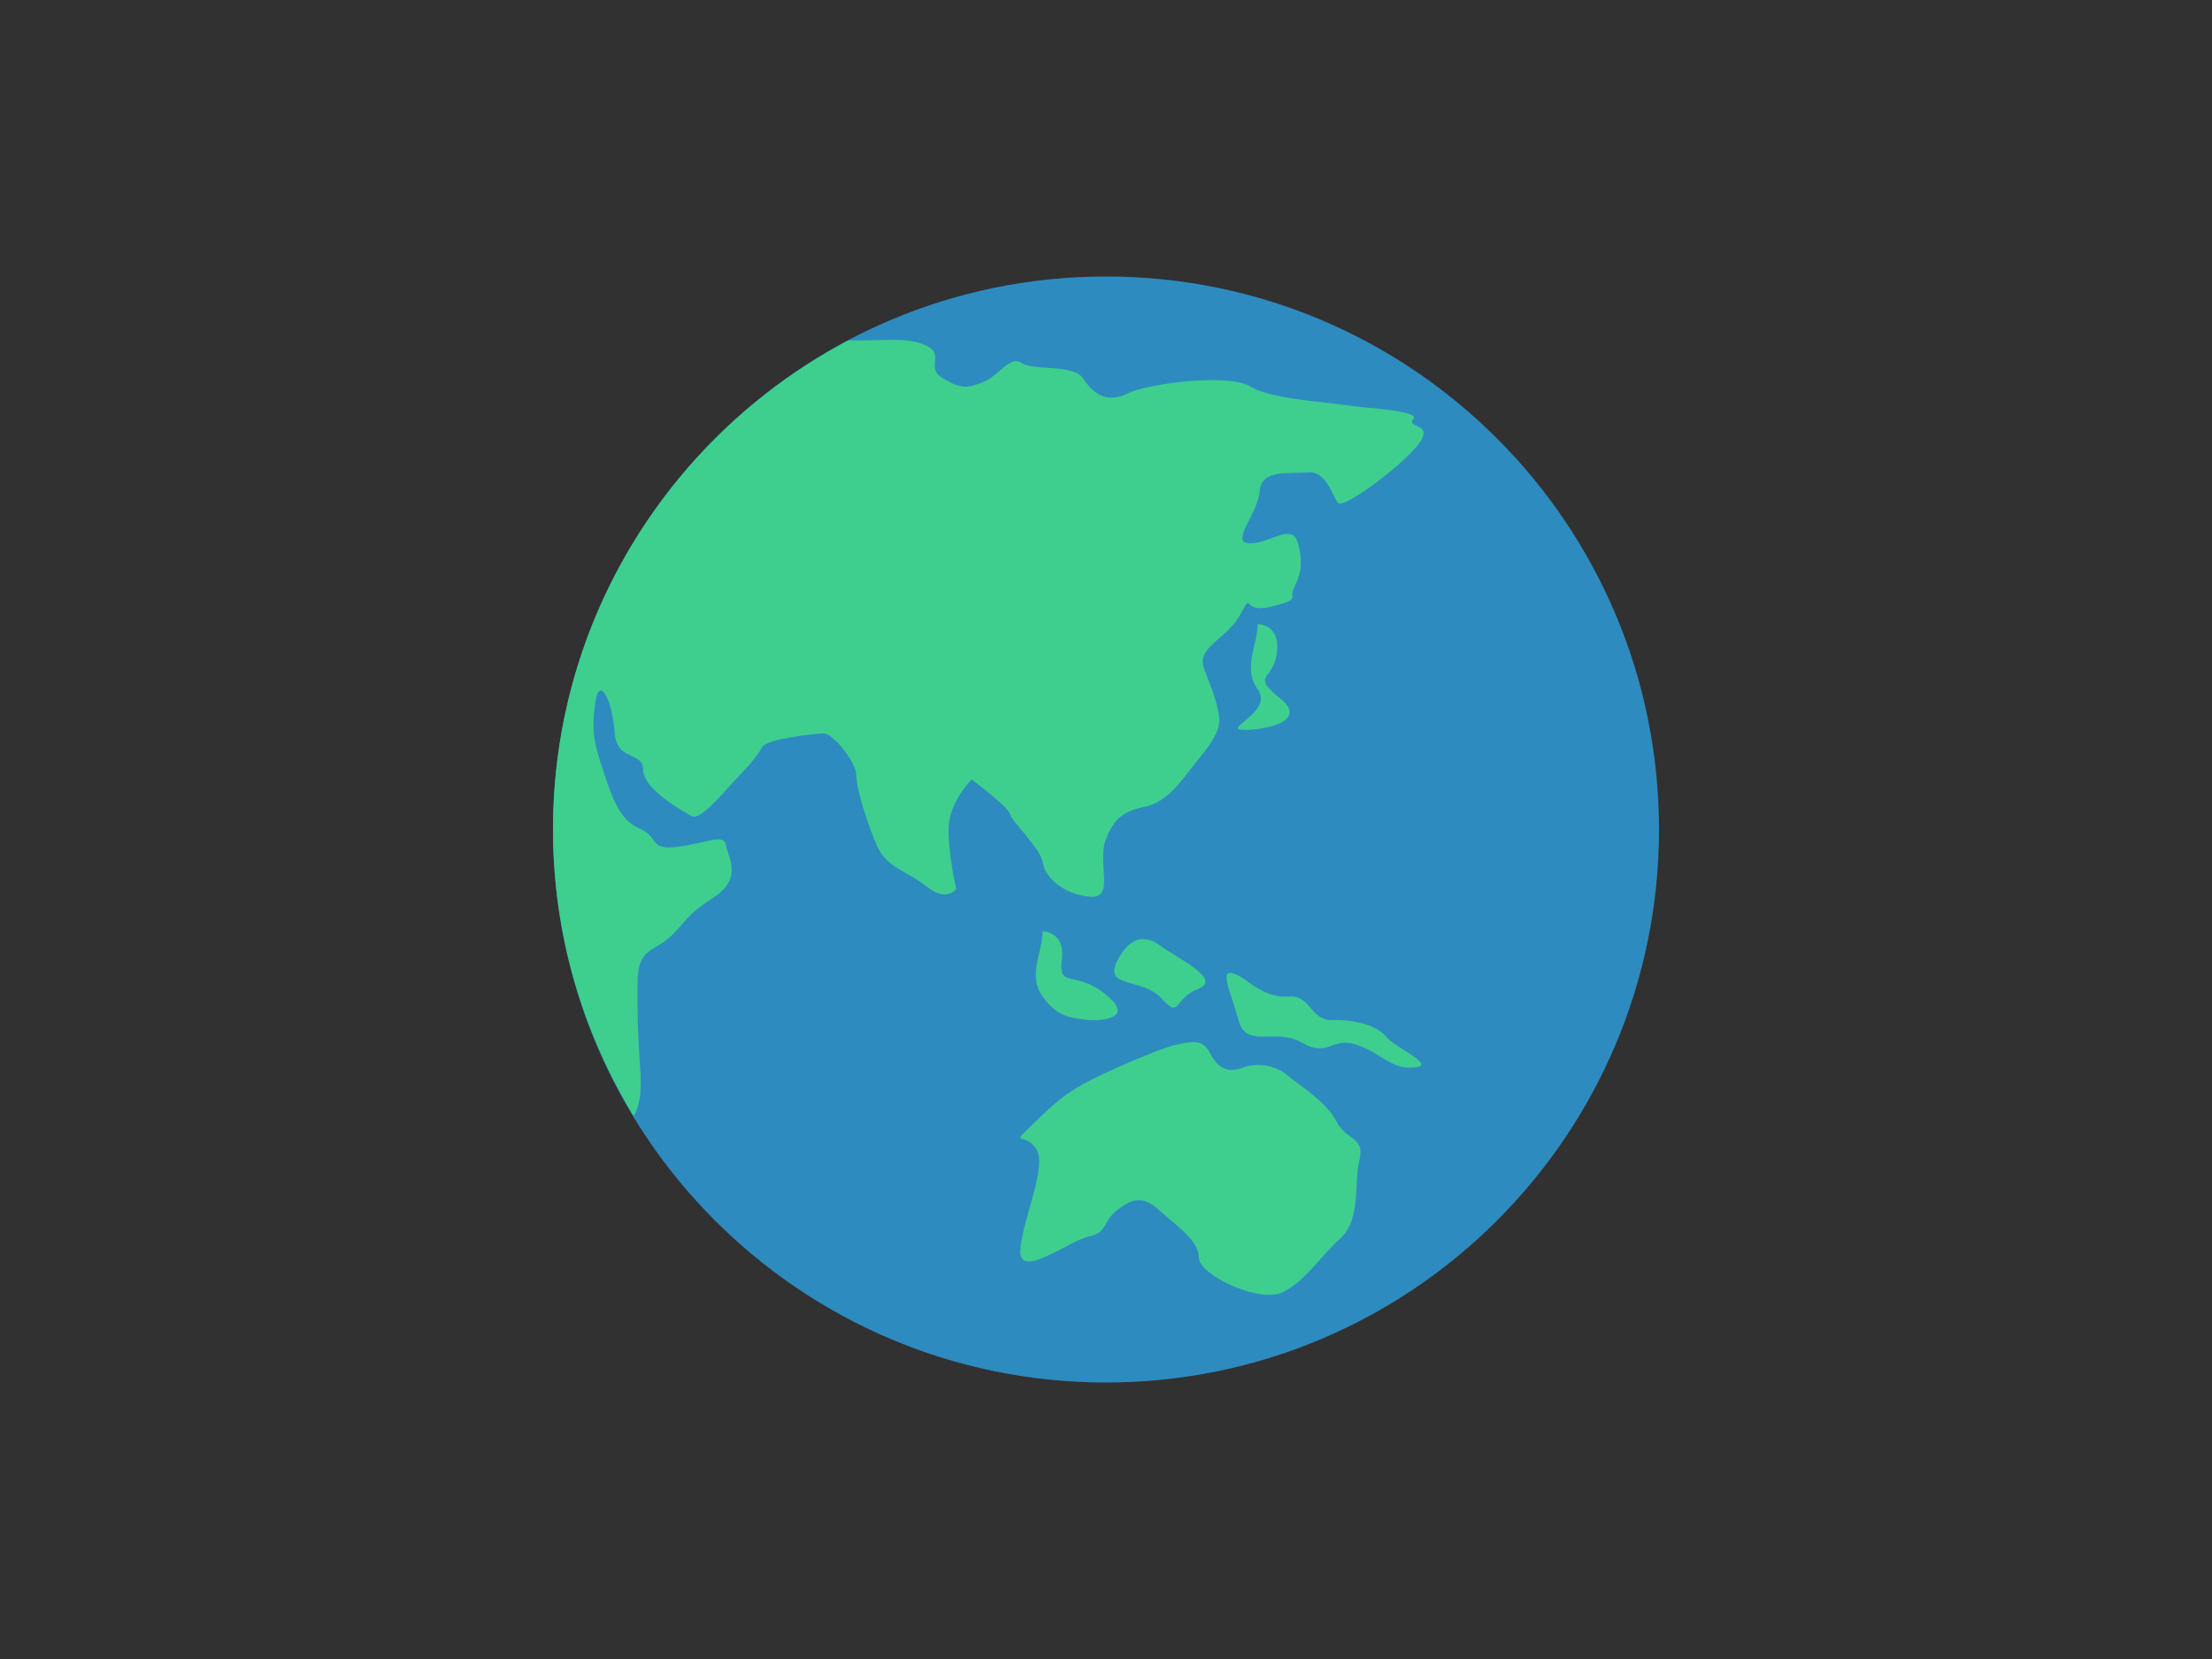
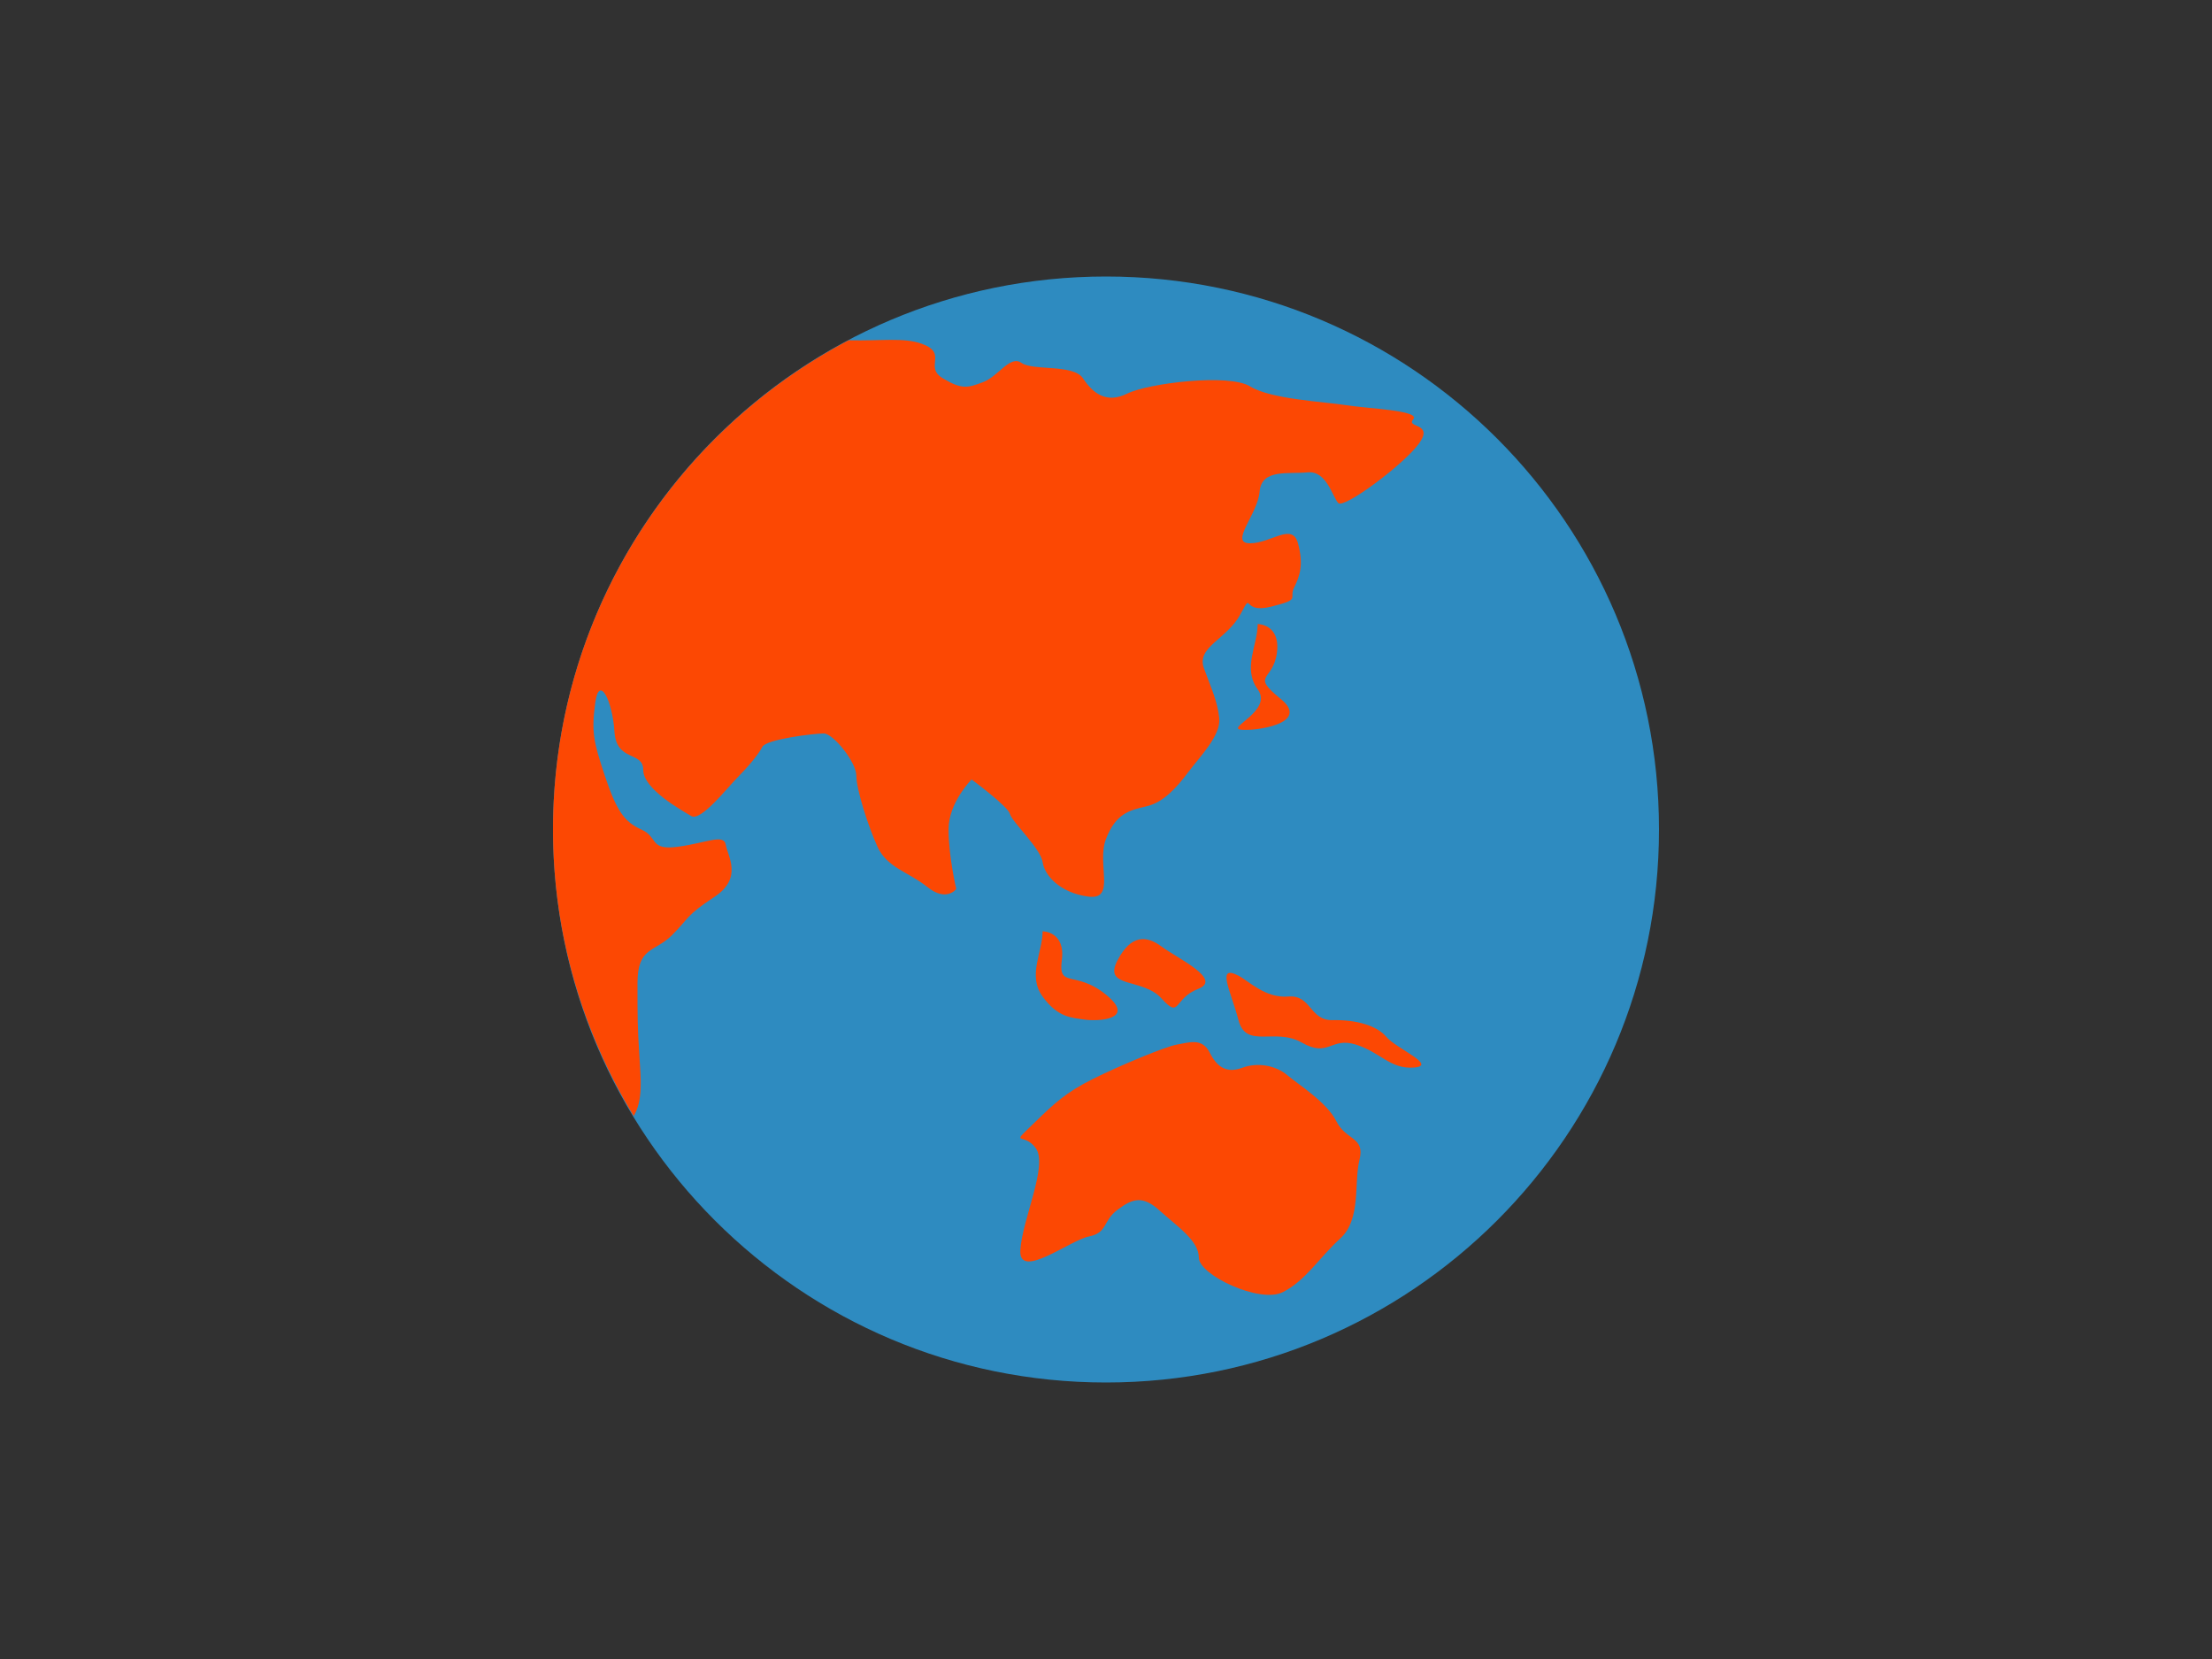
<svg xmlns="http://www.w3.org/2000/svg" width="640" height="480" fill="none">
  <path fill="#313131" d="M0 0h640v480H0z" />
  <g clip-path="url(#a)">
    <path fill="#2E8BC0" d="M320 400c88.366 0 160-71.634 160-160S408.366 80 320 80s-160 71.634-160 160 71.634 160 160 160Z" />
-     <path fill="#3ECF8E" d="M184.996 305.556c-.552-8.889-.552-10.552-.552-21.112 0-10.56 4.996-8.888 10-13.884 5.005-4.996 3.894-5.556 12.223-11.031 8.329-5.476 3.893-11.742 3.333-15.076-.56-3.333-5.556-.56-13.893.543-8.338 1.102-5.547-2.774-10.551-4.996-5.005-2.222-7.218-5.556-10.56-15.556-3.343-10-3.894-12.782-2.774-21.111s5.005-.56 5.556 8.329c.551 8.889 8.338 5.556 8.338 11.111 0 5.556 11.111 11.663 13.884 13.334 2.773 1.671 10.56-8.338 13.333-11.111 2.774-2.774 6.116-6.667 7.218-8.889 1.102-2.223 15.005-3.894 17.778-3.894 2.773 0 9.44 8.338 9.44 12.223 0 3.884 3.333 14.444 6.115 20.551 2.783 6.106 8.889 7.217 14.445 11.662 5.555 4.444 8.338.551 8.338.551s-2.223-9.44-2.223-17.227c0-7.786 6.667-14.444 6.667-14.444s10.56 7.778 11.111 10c.551 2.222 8.889 10 9.44 13.884.551 3.885 4.996 8.889 13.182 10 8.187 1.111 2.374-9.44 5.147-16.666 2.773-7.227 6.667-8.338 11.662-9.44 4.996-1.103 8.889-5.556 12.223-10 3.333-4.445 9.44-10.56 8.888-15.556-.551-4.995-2.222-8.338-4.444-14.444-2.222-6.107 6.667-8.338 10.56-15.556 3.893-7.218 0 0 8.889-2.222s4.995-2.222 6.667-5.556c1.671-3.333 2.773-6.666 1.111-12.782-1.663-6.115-7.778 0-13.885 0-6.106 0 2.231-8.302 2.782-14.969.552-6.666 8.338-4.995 13.885-5.555 5.547-.56 7.218 7.217 8.889 8.889 1.671 1.671 18.889-11.112 23.333-17.227 4.445-6.116-3.884-4.436-1.662-7.013 2.222-2.578-13.333-3.103-19.449-4.089-6.116-.987-21.662-1.671-27.769-5.44-6.107-3.769-29.44-.925-35.555 2.106-6.116 3.031-10-.257-12.783-4.444-2.782-4.187-14.444-2.089-17.777-4.445-3.334-2.355-6.667 3.885-11.112 5.556-4.444 1.671-6.115 2.222-11.662-1.111-5.546-3.333 1.662-7.227-6.115-10-5.209-1.858-11.449-.773-21.156-.987C194.684 125.262 160 178.551 160 240c0 30.4 8.631 58.711 23.351 82.907 2.738-4.605 2.053-10.818 1.645-17.351Zm128.888-10.552c3.894.552 15.005 0 6.116-7.217-8.889-7.218-13.884-1.671-12.782-10 1.102-8.329-5.556-8.338-5.556-8.338 0 6.115-4.444 12.782 0 18.889 4.445 6.106 8.338 6.106 12.222 6.666Z" />
-     <path fill="#3ECF8E" d="M370.56 202.222c-8.889-7.218-2.222-4.995-1.111-13.333 1.111-8.338-5.556-8.338-5.556-8.338 0 6.116-4.444 12.782 0 18.889 4.445 6.107-8.889 11.111-4.995 11.662 3.893.551 20.551-1.662 11.662-8.88Zm-34.489 86.667c5.511 6.115 3.378 0 10.596-2.773 7.217-2.774-6.116-8.889-10.56-12.223-4.445-3.333-8.863-3.457-12.747 3.894-4.409 8.329 7.2 4.986 12.711 11.102ZM401.111 300c-2.773-3.333-8.889-4.996-15.555-4.844-6.667.16-6.116-7.378-12.783-6.827-6.666.551-11.431-4.48-14.444-6.036-6.551-3.377-2.222 4.365 0 12.854 2.222 8.489 10.56 2.062 18.329 6.506 7.769 4.445 8.338-1.671 15.555.551 7.218 2.223 10 7.218 16.925 6.667 6.924-.551-5.245-5.538-8.027-8.871Zm-14.444 24.444c-2.774-5.555-10.898-10.56-14.231-13.377-3.334-2.818-8.552-3.769-12.996-2.134-4.444 1.636-7.218 0-9.44-4.4-2.222-4.4-6.116-2.862-9.44-2.311-3.324.551-16.667 6.116-24.444 10-7.778 3.885-11.316 7.262-16.418 12.222-7.982 7.769-3.582 2.774 0 7.778 3.582 4.996-3.929 20.551-4.48 29.44-.551 8.889 14.24-2.773 19.795-3.893 5.556-1.12 3.92-4.445 8.365-7.778 4.444-3.333 7.333-4.115 12.213.329 4.88 4.444 11.271 8.56 11.271 13.556 0 4.995 17.591 13.333 24.258 10 6.667-3.334 10.56-10 16.667-15.556 6.106-5.556 3.893-16.107 5.555-22.773 1.662-6.667-3.902-5.547-6.675-11.103Z" />
+     <path fill="#FC4803" d="M184.996 305.556c-.552-8.889-.552-10.552-.552-21.112 0-10.56 4.996-8.888 10-13.884 5.005-4.996 3.894-5.556 12.223-11.031 8.329-5.476 3.893-11.742 3.333-15.076-.56-3.333-5.556-.56-13.893.543-8.338 1.102-5.547-2.774-10.551-4.996-5.005-2.222-7.218-5.556-10.56-15.556-3.343-10-3.894-12.782-2.774-21.111s5.005-.56 5.556 8.329c.551 8.889 8.338 5.556 8.338 11.111 0 5.556 11.111 11.663 13.884 13.334 2.773 1.671 10.56-8.338 13.333-11.111 2.774-2.774 6.116-6.667 7.218-8.889 1.102-2.223 15.005-3.894 17.778-3.894 2.773 0 9.44 8.338 9.44 12.223 0 3.884 3.333 14.444 6.115 20.551 2.783 6.106 8.889 7.217 14.445 11.662 5.555 4.444 8.338.551 8.338.551s-2.223-9.44-2.223-17.227c0-7.786 6.667-14.444 6.667-14.444s10.56 7.778 11.111 10c.551 2.222 8.889 10 9.44 13.884.551 3.885 4.996 8.889 13.182 10 8.187 1.111 2.374-9.44 5.147-16.666 2.773-7.227 6.667-8.338 11.662-9.44 4.996-1.103 8.889-5.556 12.223-10 3.333-4.445 9.44-10.56 8.888-15.556-.551-4.995-2.222-8.338-4.444-14.444-2.222-6.107 6.667-8.338 10.56-15.556 3.893-7.218 0 0 8.889-2.222s4.995-2.222 6.667-5.556c1.671-3.333 2.773-6.666 1.111-12.782-1.663-6.115-7.778 0-13.885 0-6.106 0 2.231-8.302 2.782-14.969.552-6.666 8.338-4.995 13.885-5.555 5.547-.56 7.218 7.217 8.889 8.889 1.671 1.671 18.889-11.112 23.333-17.227 4.445-6.116-3.884-4.436-1.662-7.013 2.222-2.578-13.333-3.103-19.449-4.089-6.116-.987-21.662-1.671-27.769-5.44-6.107-3.769-29.44-.925-35.555 2.106-6.116 3.031-10-.257-12.783-4.444-2.782-4.187-14.444-2.089-17.777-4.445-3.334-2.355-6.667 3.885-11.112 5.556-4.444 1.671-6.115 2.222-11.662-1.111-5.546-3.333 1.662-7.227-6.115-10-5.209-1.858-11.449-.773-21.156-.987C194.684 125.262 160 178.551 160 240c0 30.4 8.631 58.711 23.351 82.907 2.738-4.605 2.053-10.818 1.645-17.351Zm128.888-10.552c3.894.552 15.005 0 6.116-7.217-8.889-7.218-13.884-1.671-12.782-10 1.102-8.329-5.556-8.338-5.556-8.338 0 6.115-4.444 12.782 0 18.889 4.445 6.106 8.338 6.106 12.222 6.666Z" />
+     <path fill="#FC4803" d="M370.56 202.222c-8.889-7.218-2.222-4.995-1.111-13.333 1.111-8.338-5.556-8.338-5.556-8.338 0 6.116-4.444 12.782 0 18.889 4.445 6.107-8.889 11.111-4.995 11.662 3.893.551 20.551-1.662 11.662-8.88Zm-34.489 86.667c5.511 6.115 3.378 0 10.596-2.773 7.217-2.774-6.116-8.889-10.56-12.223-4.445-3.333-8.863-3.457-12.747 3.894-4.409 8.329 7.2 4.986 12.711 11.102ZM401.111 300c-2.773-3.333-8.889-4.996-15.555-4.844-6.667.16-6.116-7.378-12.783-6.827-6.666.551-11.431-4.48-14.444-6.036-6.551-3.377-2.222 4.365 0 12.854 2.222 8.489 10.56 2.062 18.329 6.506 7.769 4.445 8.338-1.671 15.555.551 7.218 2.223 10 7.218 16.925 6.667 6.924-.551-5.245-5.538-8.027-8.871Zm-14.444 24.444c-2.774-5.555-10.898-10.56-14.231-13.377-3.334-2.818-8.552-3.769-12.996-2.134-4.444 1.636-7.218 0-9.44-4.4-2.222-4.4-6.116-2.862-9.44-2.311-3.324.551-16.667 6.116-24.444 10-7.778 3.885-11.316 7.262-16.418 12.222-7.982 7.769-3.582 2.774 0 7.778 3.582 4.996-3.929 20.551-4.48 29.44-.551 8.889 14.24-2.773 19.795-3.893 5.556-1.12 3.92-4.445 8.365-7.778 4.444-3.333 7.333-4.115 12.213.329 4.88 4.444 11.271 8.56 11.271 13.556 0 4.995 17.591 13.333 24.258 10 6.667-3.334 10.56-10 16.667-15.556 6.106-5.556 3.893-16.107 5.555-22.773 1.662-6.667-3.902-5.547-6.675-11.103Z" />
  </g>
  <defs>
    <clipPath id="a">
      <path fill="#fff" d="M160 80h320v320H160z" />
    </clipPath>
  </defs>
</svg>
